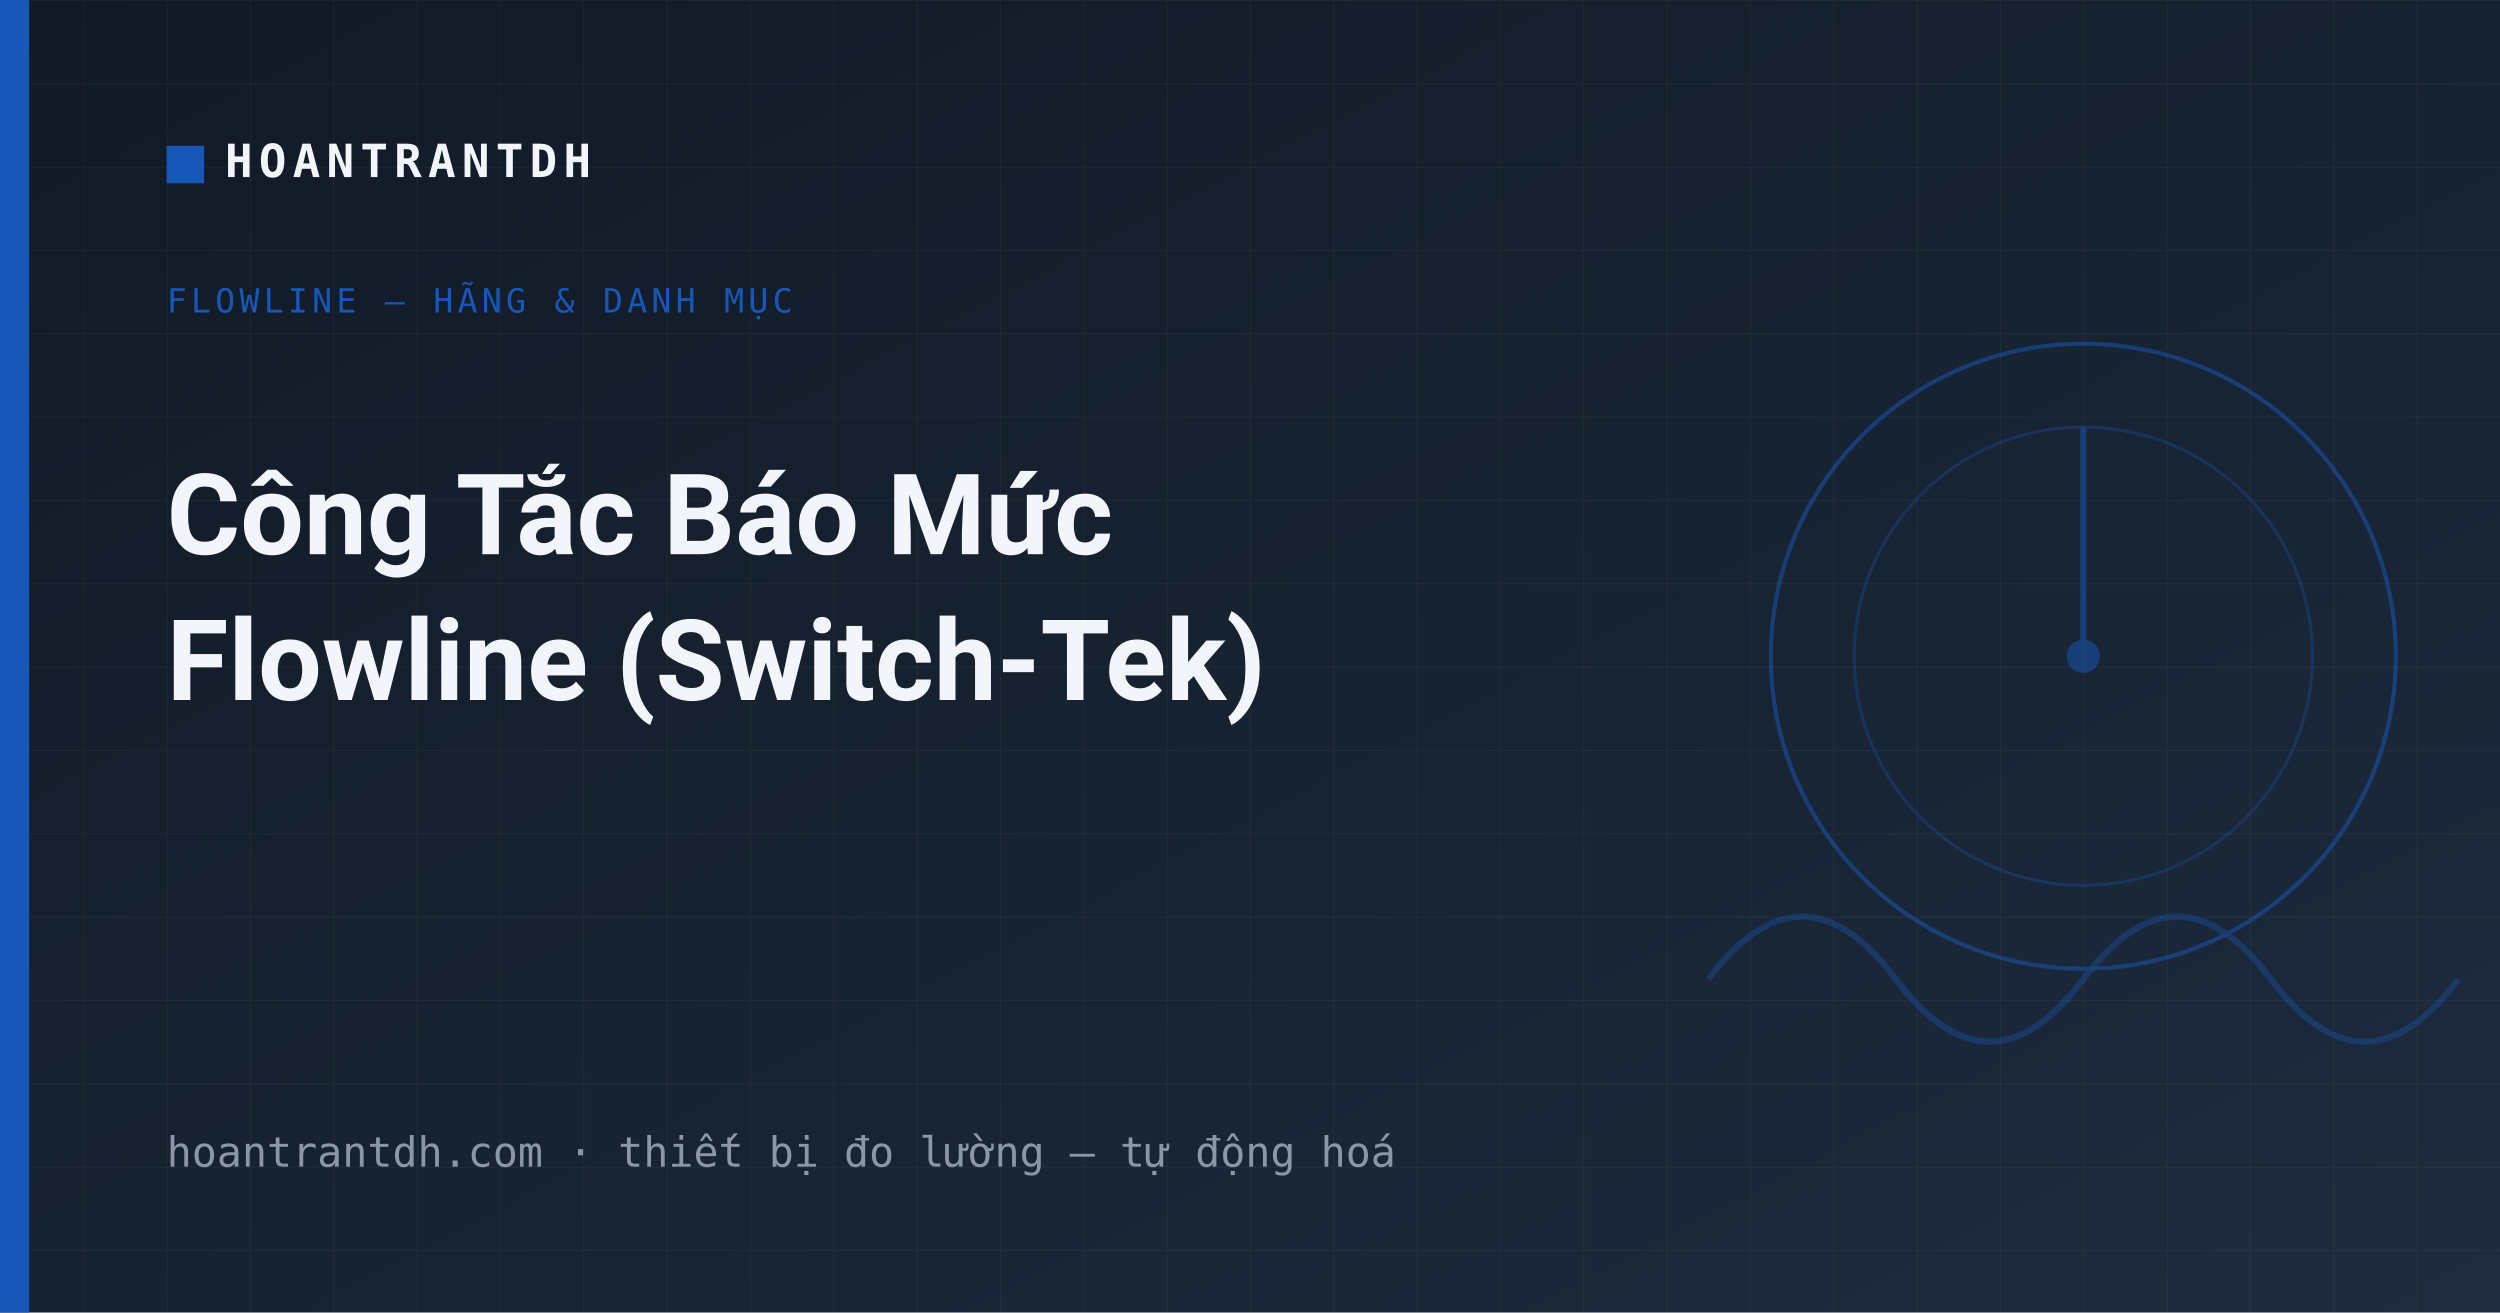
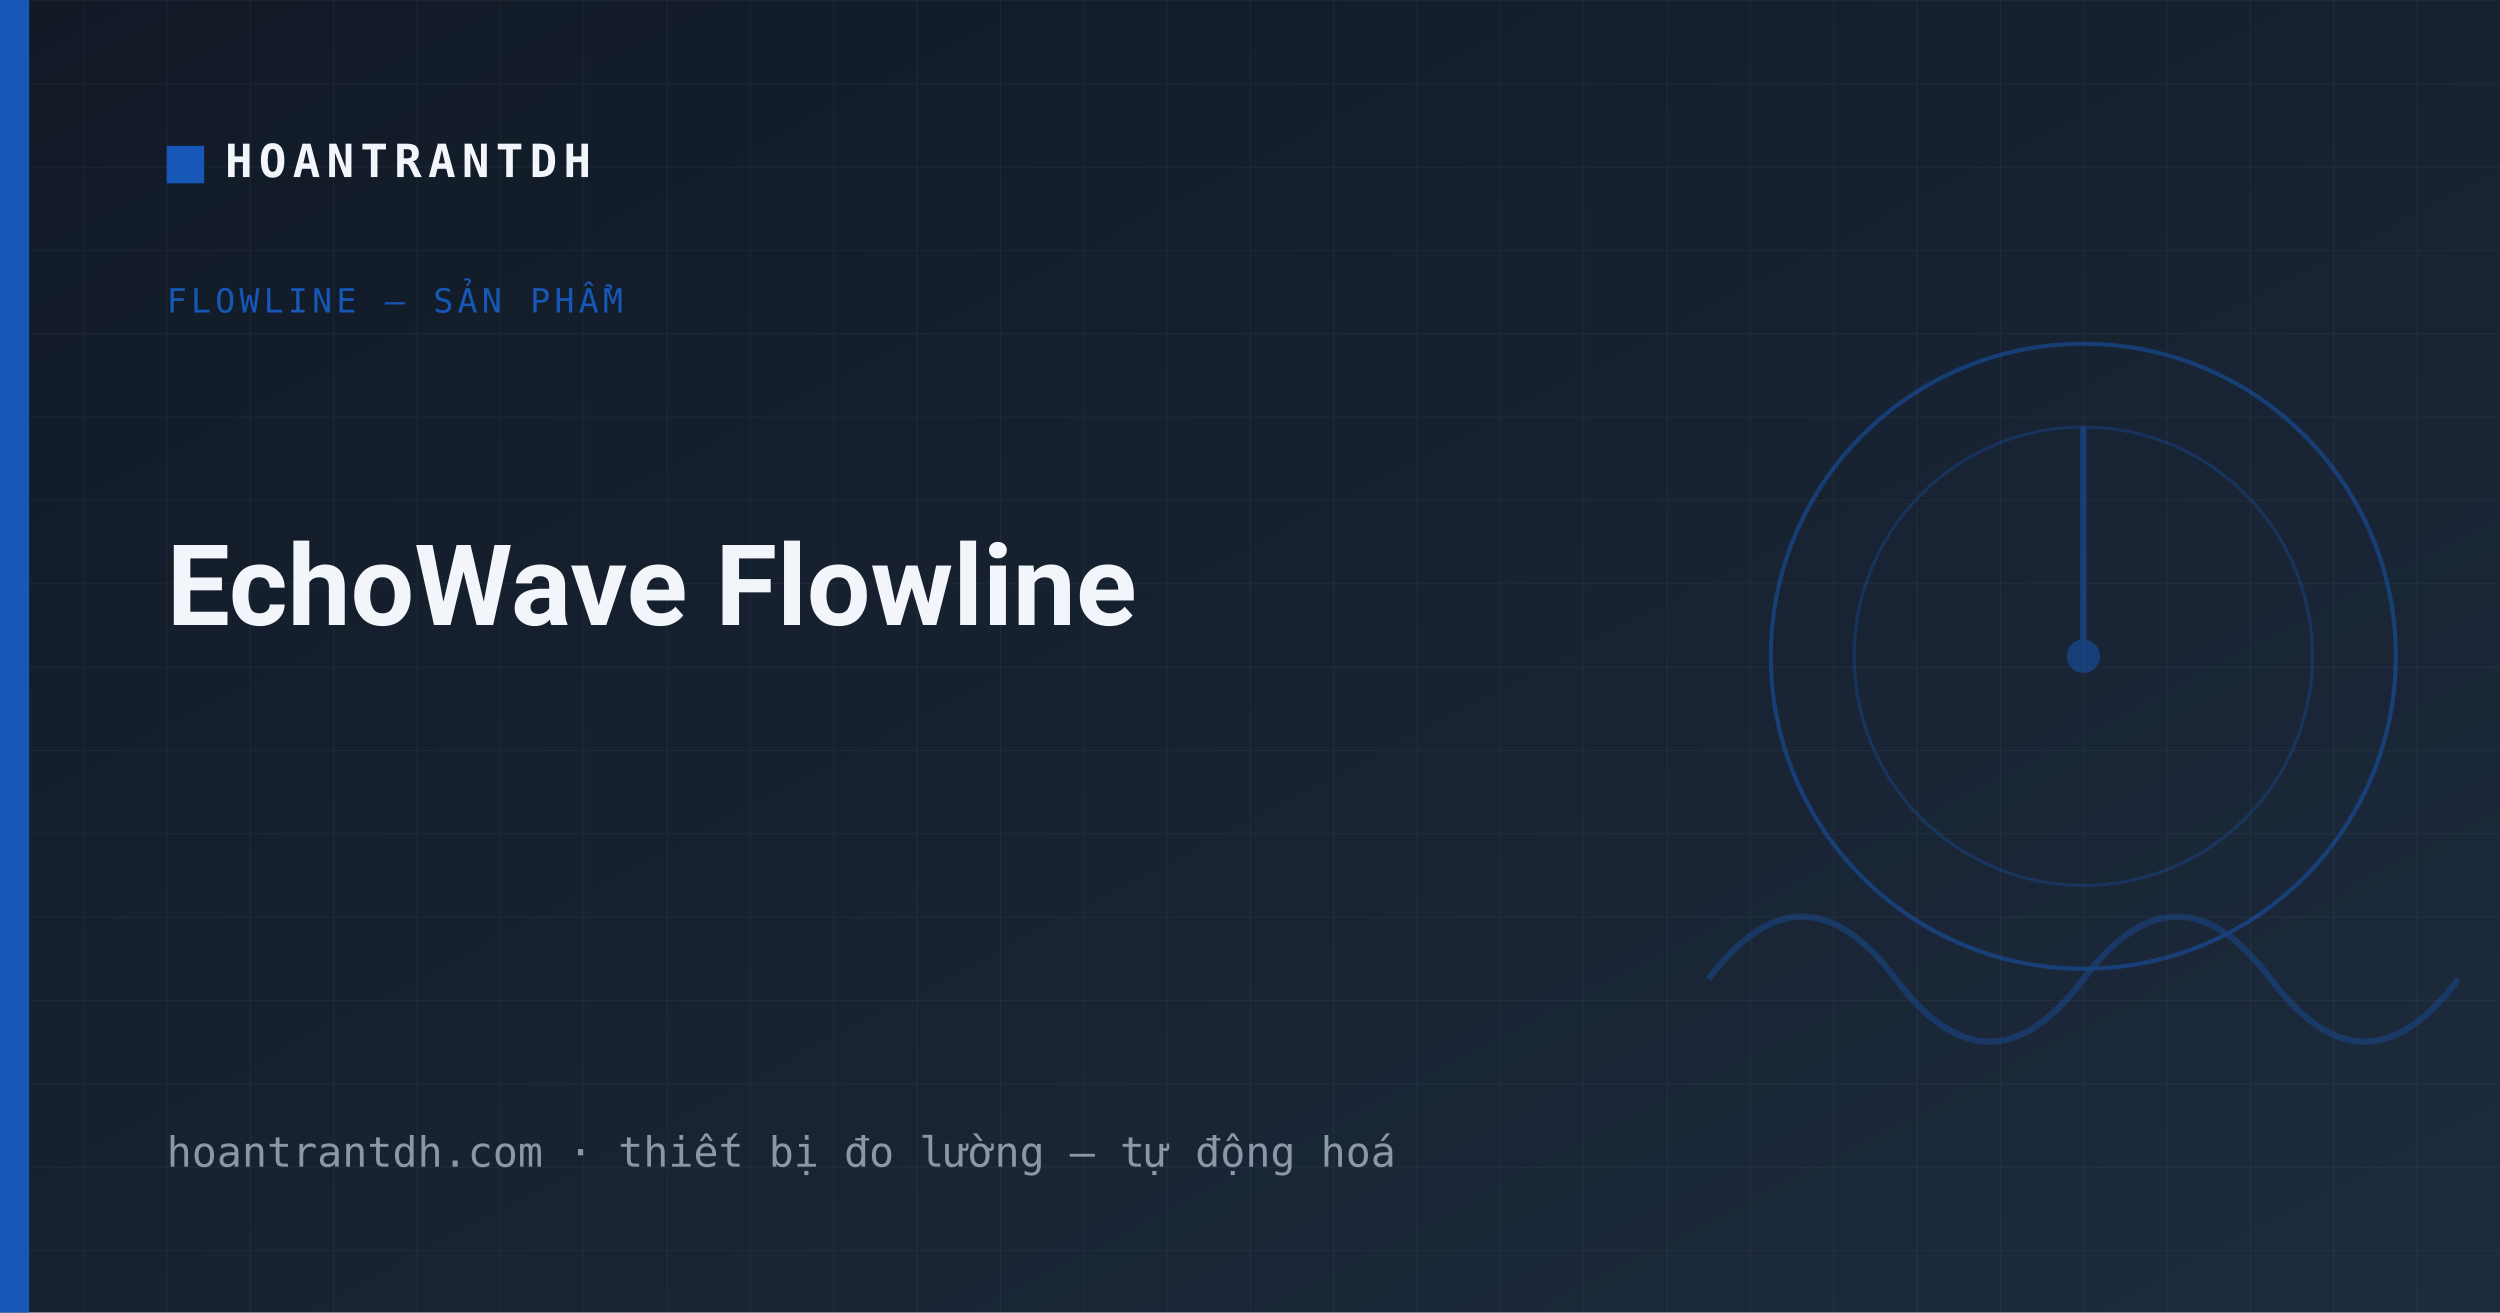
<svg xmlns="http://www.w3.org/2000/svg" width="1200" height="630" viewBox="0 0 1200 630" role="img">
  <defs>
    <linearGradient id="bg" x1="0" y1="0" x2="1" y2="1">
      <stop offset="0" stop-color="#111925" />
      <stop offset="1" stop-color="#1d2b3d" />
    </linearGradient>
    <pattern id="grid" width="40" height="40" patternUnits="userSpaceOnUse">
      <path d="M40 0H0V40" fill="none" stroke="#ffffff" stroke-opacity="0.04" stroke-width="1" />
    </pattern>
  </defs>
  <rect width="1200" height="630" fill="url(#bg)" />
  <rect width="1200" height="630" fill="url(#grid)" />
  <rect x="0" y="0" width="14" height="630" fill="#1657b8" />
  <g opacity="0.5">
    <circle cx="1000" cy="315" r="150" fill="none" stroke="#1657b8" stroke-width="2" />
    <circle cx="1000" cy="315" r="110" fill="none" stroke="#1657b8" stroke-width="1.5" stroke-opacity="0.6" />
    <path d="M1000 315 L1000 205" stroke="#1657b8" stroke-width="3" />
    <circle cx="1000" cy="315" r="8" fill="#1657b8" />
    <path d="M820 470 q45 -60 90 0 t90 0 t90 0 t90 0" fill="none" stroke="#1657b8" stroke-width="3" stroke-opacity="0.7" />
  </g>
  <g font-family="Consolas,Menlo,monospace">
    <rect x="80" y="70" width="18" height="18" fill="#1657b8" />
    <text x="108" y="85" font-size="22" font-weight="700" letter-spacing="3" fill="#f2f5fa">HOANTRANTDH</text>
-     <text x="80" y="150" font-size="16" letter-spacing="2" fill="#1657b8">FLOWLINE — HÃNG &amp; DANH MỤC</text>
+     <text x="80" y="150" font-size="16" letter-spacing="2" fill="#1657b8">FLOWLINE — SẢN PHẨM</text>
  </g>
-   <text x="80" y="266" font-family="Segoe UI,Roboto,Arial,sans-serif" font-size="54" font-weight="700" fill="#f2f5fa">Công Tắc Báo Mức</text>
-   <text x="80" y="336" font-family="Segoe UI,Roboto,Arial,sans-serif" font-size="54" font-weight="700" fill="#f2f5fa">Flowline (Switch-Tek)</text>
+   <text x="80" y="300" font-family="Segoe UI,Roboto,Arial,sans-serif" font-size="54" font-weight="700" fill="#f2f5fa">EchoWave Flowline</text>
  <text x="80" y="560" font-family="Consolas,Menlo,monospace" font-size="20" fill="#8b97a6">hoantrantdh.com · thiết bị đo lường – tự động hoá</text>
</svg>
